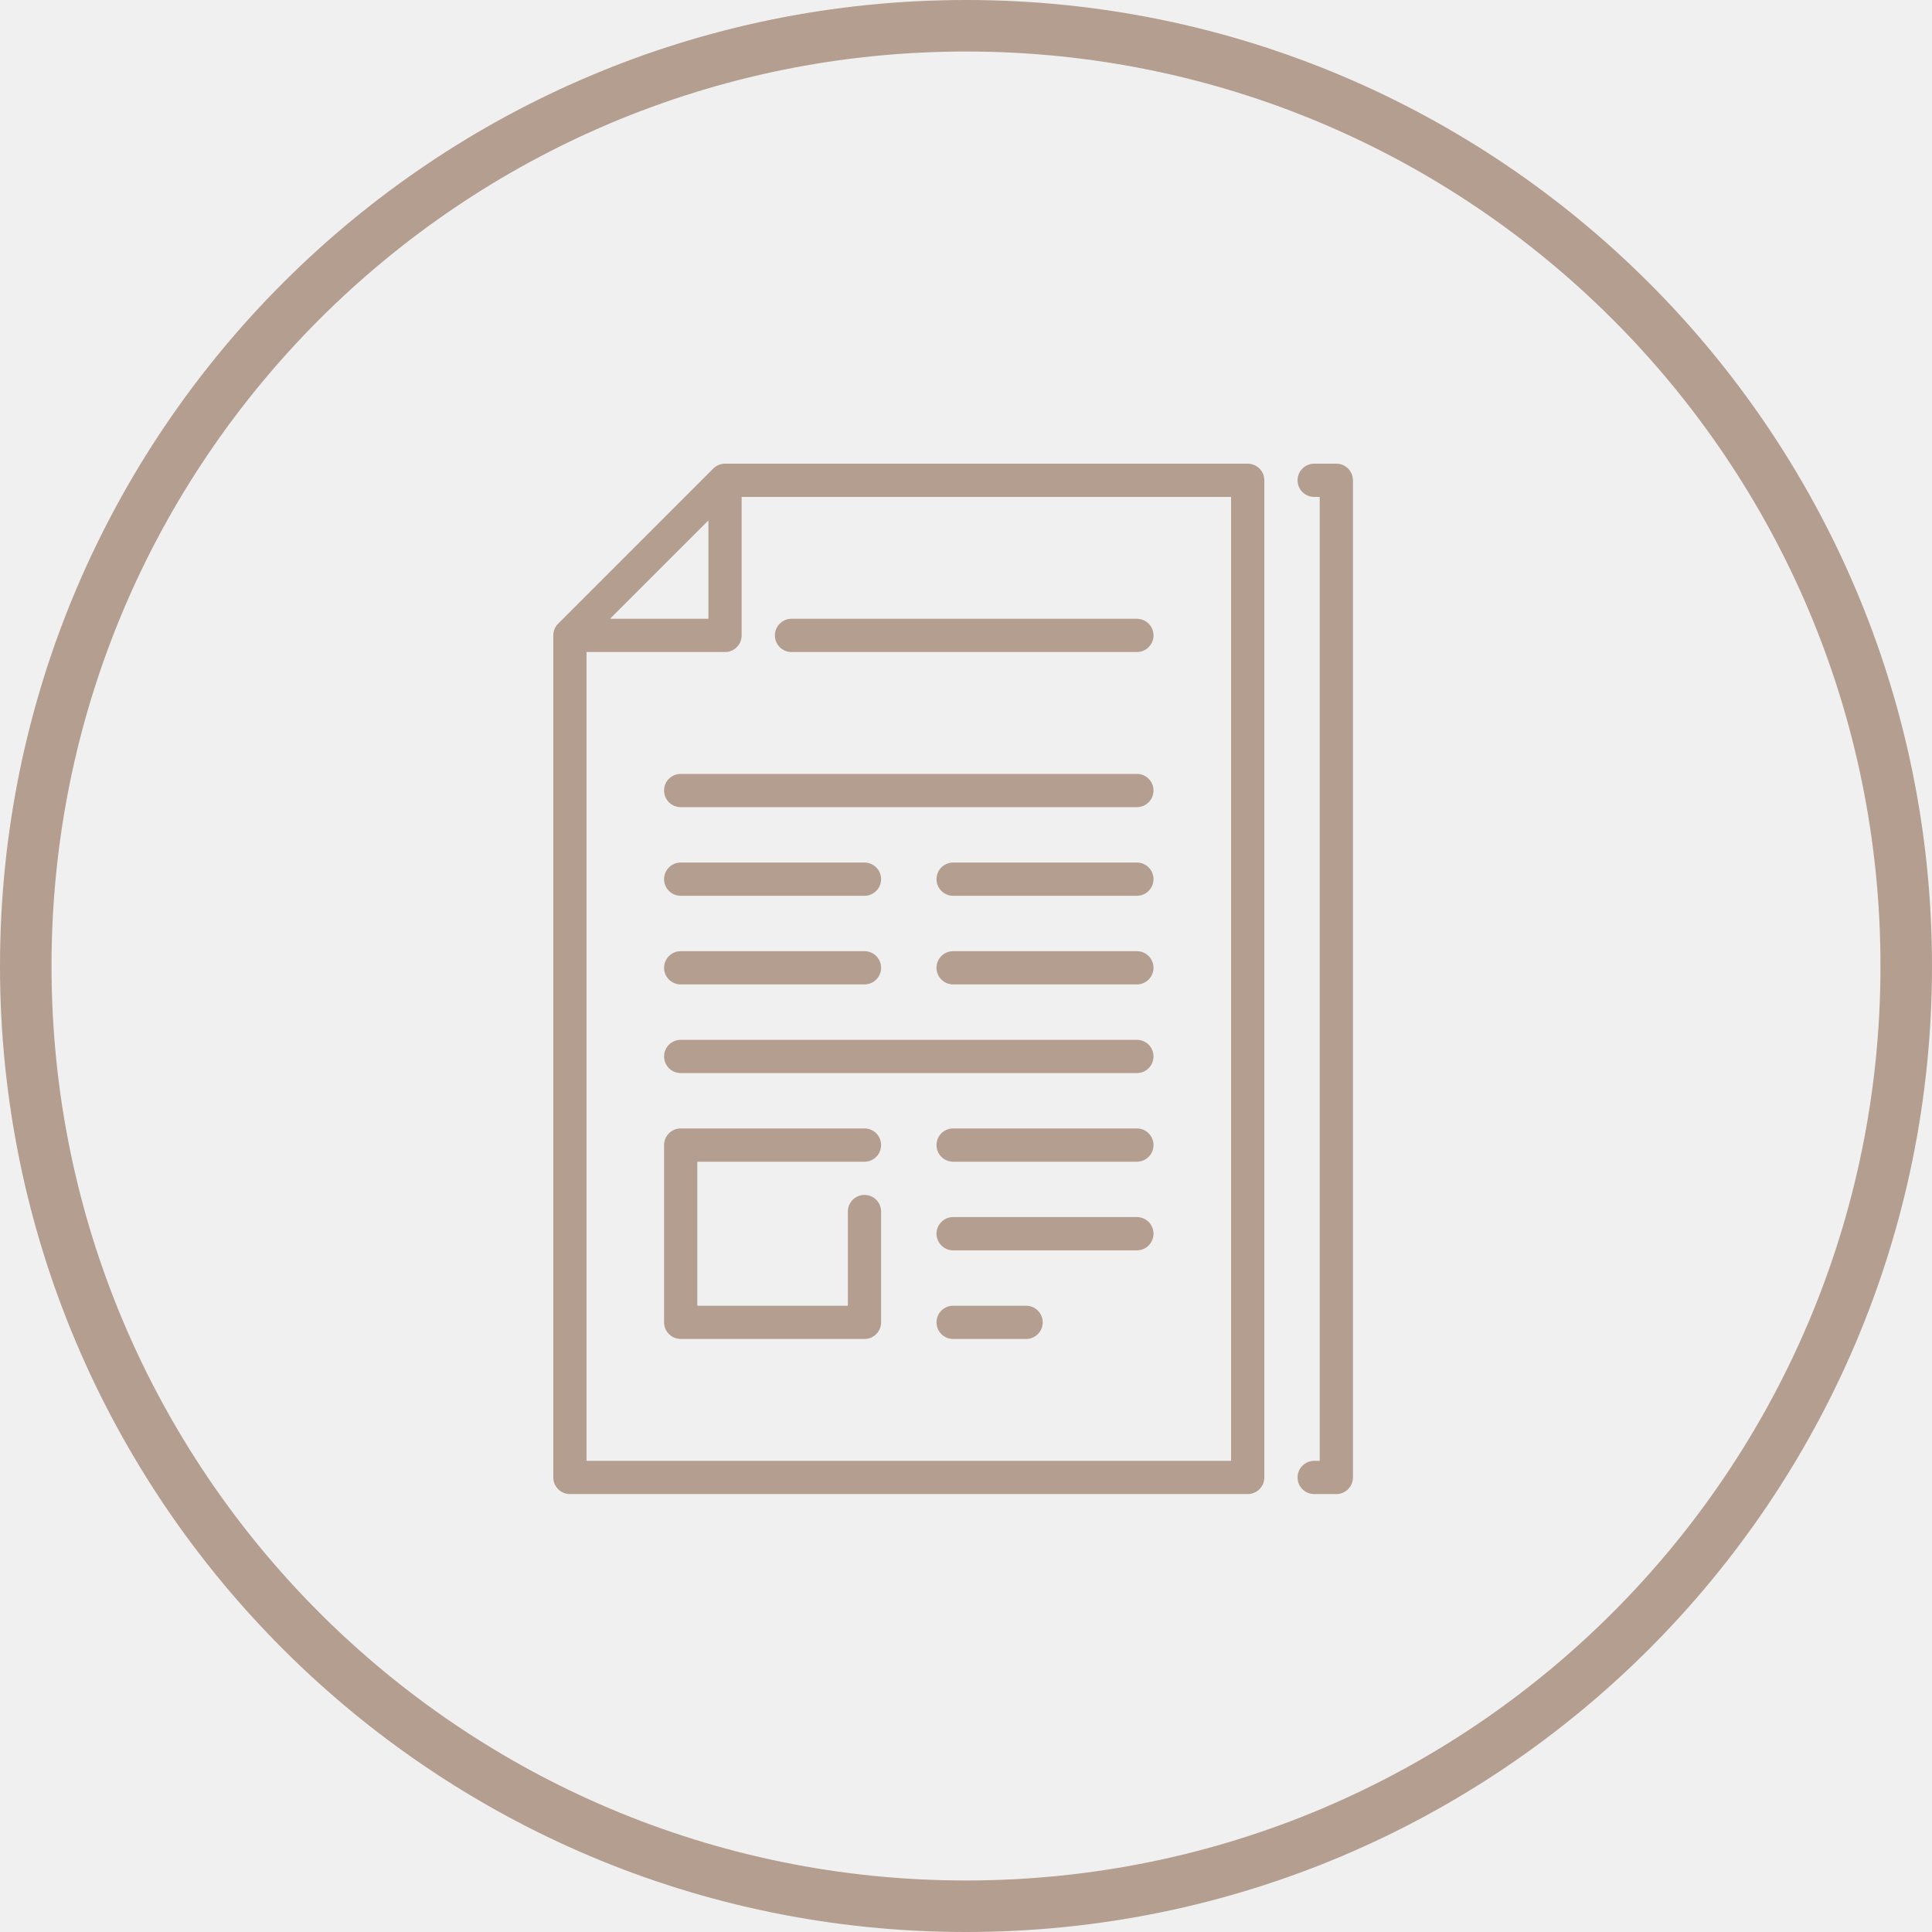
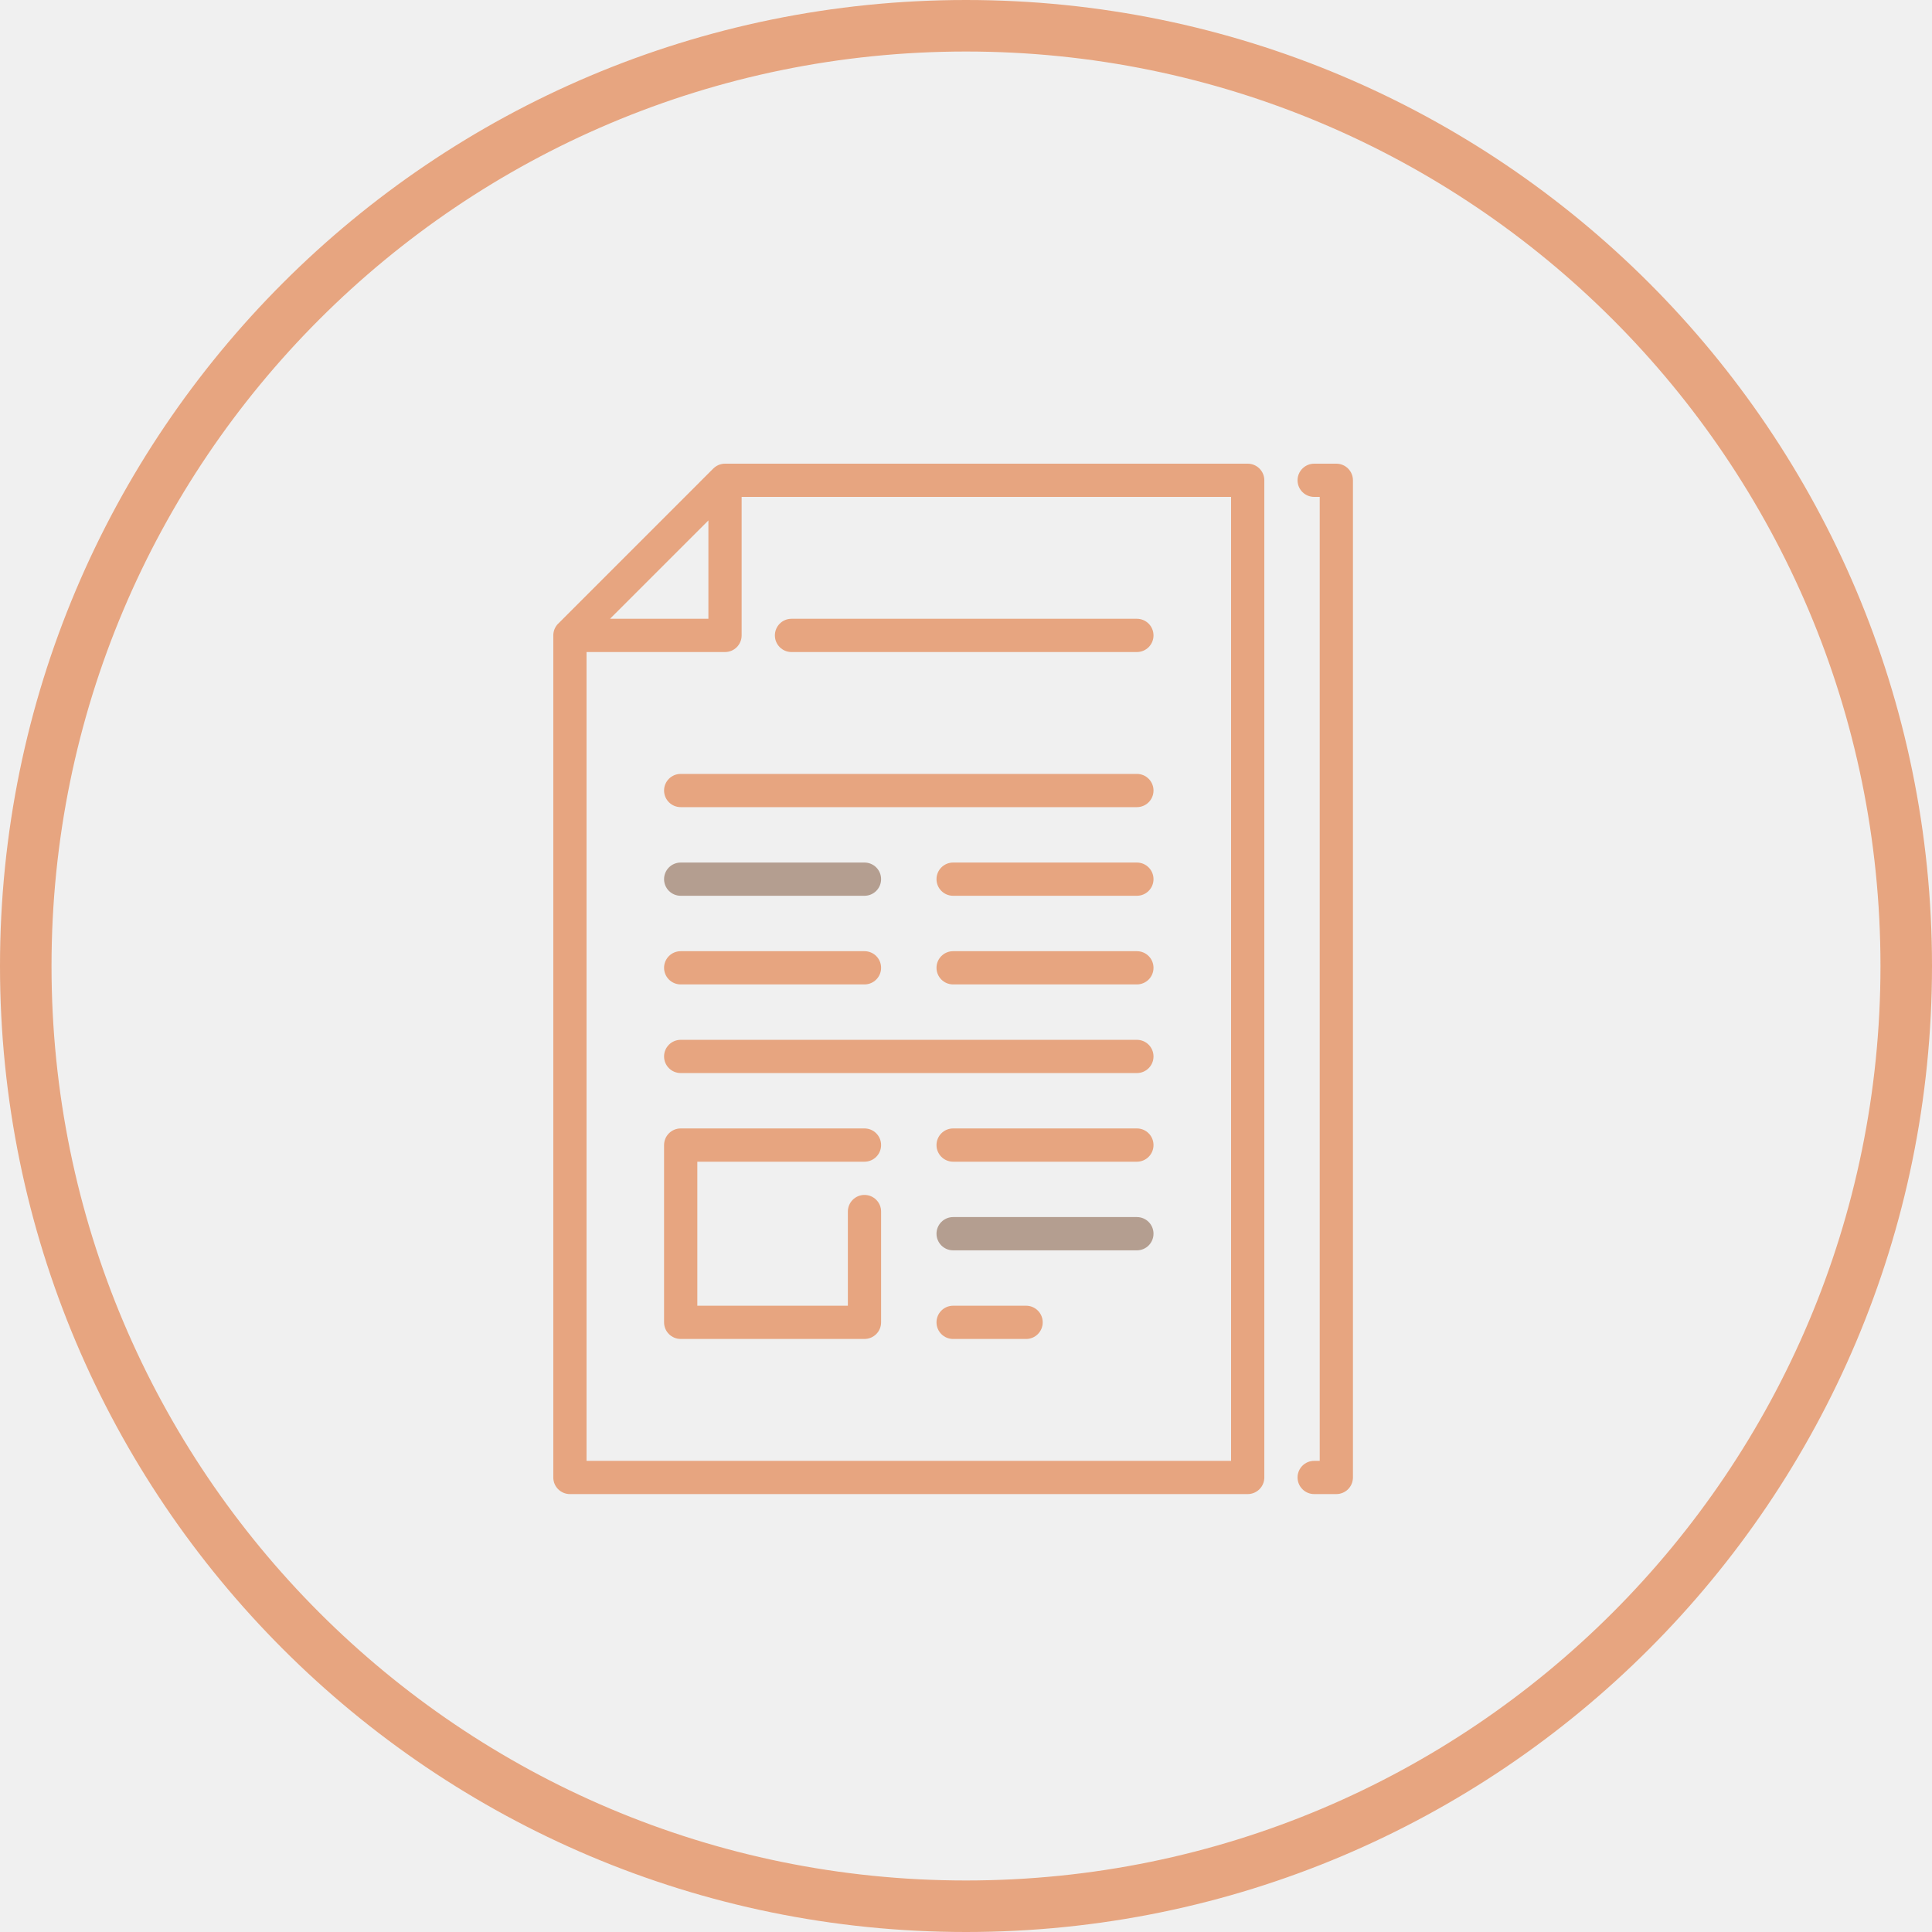
<svg xmlns="http://www.w3.org/2000/svg" width="75" height="75" viewBox="0 0 75 75" fill="none">
-   <circle cx="37.5" cy="37.5" r="36.5" stroke="#B49E90" stroke-width="2" />
+   <circle cx="37.5" cy="37.5" r="36.5" stroke="#E7A580" stroke-width="2" />
  <g clip-path="url(#clip0)">
-     <path d="M51.876 18H51.016C50.66 18 50.371 18.289 50.371 18.645C50.371 19.002 50.66 19.29 51.016 19.29H51.231V56.71H51.016C50.66 56.71 50.371 56.998 50.371 57.355C50.371 57.711 50.66 58 51.016 58H51.876C52.233 58 52.521 57.711 52.521 57.355V18.645C52.521 18.289 52.233 18 51.876 18Z" fill="#B49E90" />
-     <path d="M44.134 30.043H26.425C26.068 30.043 25.779 30.332 25.779 30.688C25.779 31.044 26.068 31.333 26.425 31.333H44.134C44.491 31.333 44.779 31.044 44.779 30.688C44.779 30.332 44.491 30.043 44.134 30.043Z" fill="#B49E90" />
-     <path d="M44.134 40.366H26.425C26.068 40.366 25.779 40.655 25.779 41.011C25.779 41.367 26.068 41.656 26.425 41.656H44.134C44.491 41.656 44.779 41.367 44.779 41.011C44.779 40.655 44.491 40.366 44.134 40.366Z" fill="#B49E90" />
-     <path d="M44.134 43.806H37C36.644 43.806 36.355 44.095 36.355 44.452C36.355 44.808 36.644 45.097 37 45.097H44.134C44.491 45.097 44.779 44.808 44.779 44.452C44.779 44.095 44.491 43.806 44.134 43.806Z" fill="#B49E90" />
-     <path d="M48.435 18H28.145C28.124 18 28.102 18.001 28.081 18.003C28.065 18.005 28.049 18.008 28.034 18.01C28.029 18.011 28.023 18.012 28.018 18.013C28 18.016 27.982 18.021 27.964 18.026C27.962 18.027 27.959 18.027 27.957 18.028C27.939 18.034 27.921 18.04 27.904 18.047C27.902 18.048 27.9 18.049 27.898 18.049C27.881 18.056 27.865 18.064 27.849 18.073C27.846 18.074 27.843 18.075 27.841 18.076C27.826 18.084 27.812 18.093 27.798 18.102C27.794 18.105 27.79 18.107 27.787 18.109C27.773 18.118 27.761 18.128 27.748 18.137C27.744 18.141 27.74 18.143 27.736 18.147C27.721 18.159 27.707 18.172 27.693 18.186C27.692 18.187 27.69 18.188 27.689 18.189L21.668 24.211C21.666 24.212 21.665 24.214 21.663 24.215C21.65 24.229 21.637 24.243 21.625 24.257C21.622 24.262 21.618 24.267 21.614 24.272C21.605 24.284 21.596 24.296 21.588 24.308C21.585 24.312 21.582 24.317 21.58 24.321C21.571 24.334 21.563 24.348 21.555 24.362C21.553 24.366 21.552 24.369 21.55 24.372C21.542 24.387 21.535 24.403 21.528 24.419C21.527 24.422 21.526 24.424 21.525 24.426C21.518 24.444 21.512 24.461 21.507 24.479C21.506 24.481 21.505 24.483 21.505 24.486C21.5 24.504 21.495 24.521 21.491 24.54C21.49 24.545 21.49 24.55 21.489 24.555C21.486 24.571 21.483 24.587 21.482 24.602C21.48 24.624 21.479 24.645 21.479 24.667V57.355C21.479 57.711 21.767 58 22.124 58H48.435C48.792 58 49.081 57.711 49.081 57.355V18.645C49.081 18.289 48.792 18 48.435 18ZM27.5 20.203V24.021H23.681L27.5 20.203ZM47.79 56.71H22.769V25.312H28.145C28.502 25.312 28.79 25.023 28.79 24.667V19.29H47.79V56.71H47.79Z" fill="#B49E90" />
-     <path d="M30.726 25.312H44.134C44.49 25.312 44.779 25.023 44.779 24.667C44.779 24.31 44.49 24.021 44.134 24.021H30.726C30.369 24.021 30.081 24.31 30.081 24.667C30.081 25.023 30.369 25.312 30.726 25.312Z" fill="#B49E90" />
-     <path d="M44.134 33.484H37C36.644 33.484 36.355 33.773 36.355 34.129C36.355 34.485 36.644 34.774 37 34.774H44.134C44.491 34.774 44.779 34.485 44.779 34.129C44.779 33.773 44.491 33.484 44.134 33.484Z" fill="#B49E90" />
-     <path d="M44.134 36.925H37C36.644 36.925 36.355 37.214 36.355 37.57C36.355 37.926 36.644 38.215 37 38.215H44.134C44.491 38.215 44.779 37.926 44.779 37.57C44.779 37.214 44.491 36.925 44.134 36.925Z" fill="#B49E90" />
-     <path d="M33.559 45.097C33.916 45.097 34.204 44.808 34.204 44.452C34.204 44.095 33.916 43.806 33.559 43.806H26.425C26.068 43.806 25.779 44.095 25.779 44.452V51.333C25.779 51.69 26.068 51.978 26.425 51.978H33.559C33.916 51.978 34.204 51.69 34.204 51.333V47.032C34.204 46.676 33.916 46.387 33.559 46.387C33.203 46.387 32.914 46.676 32.914 47.032V50.688H27.07V45.097H33.559Z" fill="#B49E90" />
-     <path d="M26.425 38.215H33.559C33.916 38.215 34.204 37.926 34.204 37.57C34.204 37.214 33.916 36.925 33.559 36.925H26.425C26.068 36.925 25.779 37.214 25.779 37.57C25.779 37.926 26.068 38.215 26.425 38.215Z" fill="#B49E90" />
-     <path d="M39.833 50.688H37C36.644 50.688 36.355 50.977 36.355 51.333C36.355 51.69 36.644 51.979 37 51.979H39.833C40.19 51.979 40.478 51.69 40.478 51.333C40.478 50.977 40.19 50.688 39.833 50.688Z" fill="#B49E90" />
+     <path d="M51.876 18H51.016C50.66 18 50.371 18.289 50.371 18.645C50.371 19.002 50.66 19.29 51.016 19.29H51.231V56.71H51.016C50.66 56.71 50.371 56.998 50.371 57.355C50.371 57.711 50.66 58 51.016 58H51.876C52.233 58 52.521 57.711 52.521 57.355V18.645C52.521 18.289 52.233 18 51.876 18Z" fill="#E7A580" />
+     <path d="M44.134 30.043H26.425C26.068 30.043 25.779 30.332 25.779 30.688C25.779 31.044 26.068 31.333 26.425 31.333H44.134C44.491 31.333 44.779 31.044 44.779 30.688C44.779 30.332 44.491 30.043 44.134 30.043Z" fill="#E7A580" />
+     <path d="M44.134 40.366H26.425C26.068 40.366 25.779 40.655 25.779 41.011C25.779 41.367 26.068 41.656 26.425 41.656H44.134C44.491 41.656 44.779 41.367 44.779 41.011C44.779 40.655 44.491 40.366 44.134 40.366Z" fill="#E7A580" />
+     <path d="M44.134 43.806H37C36.644 43.806 36.355 44.095 36.355 44.452C36.355 44.808 36.644 45.097 37 45.097H44.134C44.491 45.097 44.779 44.808 44.779 44.452C44.779 44.095 44.491 43.806 44.134 43.806Z" fill="#E7A580" />
+     <path d="M48.435 18H28.145C28.124 18 28.102 18.001 28.081 18.003C28.065 18.005 28.049 18.008 28.034 18.01C28.029 18.011 28.023 18.012 28.018 18.013C28 18.016 27.982 18.021 27.964 18.026C27.962 18.027 27.959 18.027 27.957 18.028C27.939 18.034 27.921 18.04 27.904 18.047C27.902 18.048 27.9 18.049 27.898 18.049C27.881 18.056 27.865 18.064 27.849 18.073C27.846 18.074 27.843 18.075 27.841 18.076C27.826 18.084 27.812 18.093 27.798 18.102C27.794 18.105 27.79 18.107 27.787 18.109C27.773 18.118 27.761 18.128 27.748 18.137C27.744 18.141 27.74 18.143 27.736 18.147C27.721 18.159 27.707 18.172 27.693 18.186C27.692 18.187 27.69 18.188 27.689 18.189L21.668 24.211C21.666 24.212 21.665 24.214 21.663 24.215C21.65 24.229 21.637 24.243 21.625 24.257C21.622 24.262 21.618 24.267 21.614 24.272C21.605 24.284 21.596 24.296 21.588 24.308C21.585 24.312 21.582 24.317 21.58 24.321C21.571 24.334 21.563 24.348 21.555 24.362C21.553 24.366 21.552 24.369 21.55 24.372C21.542 24.387 21.535 24.403 21.528 24.419C21.527 24.422 21.526 24.424 21.525 24.426C21.518 24.444 21.512 24.461 21.507 24.479C21.506 24.481 21.505 24.483 21.505 24.486C21.5 24.504 21.495 24.521 21.491 24.54C21.49 24.545 21.49 24.55 21.489 24.555C21.486 24.571 21.483 24.587 21.482 24.602C21.48 24.624 21.479 24.645 21.479 24.667V57.355C21.479 57.711 21.767 58 22.124 58H48.435C48.792 58 49.081 57.711 49.081 57.355V18.645C49.081 18.289 48.792 18 48.435 18ZM27.5 20.203V24.021H23.681L27.5 20.203ZM47.79 56.71H22.769V25.312H28.145C28.502 25.312 28.79 25.023 28.79 24.667V19.29H47.79V56.71H47.79Z" fill="#E7A580" />
+     <path d="M30.726 25.312H44.134C44.49 25.312 44.779 25.023 44.779 24.667C44.779 24.31 44.49 24.021 44.134 24.021H30.726C30.369 24.021 30.081 24.31 30.081 24.667C30.081 25.023 30.369 25.312 30.726 25.312Z" fill="#E7A580" />
+     <path d="M44.134 33.484H37C36.644 33.484 36.355 33.773 36.355 34.129C36.355 34.485 36.644 34.774 37 34.774H44.134C44.491 34.774 44.779 34.485 44.779 34.129C44.779 33.773 44.491 33.484 44.134 33.484Z" fill="#E7A580" />
+     <path d="M44.134 36.925H37C36.644 36.925 36.355 37.214 36.355 37.57C36.355 37.926 36.644 38.215 37 38.215H44.134C44.491 38.215 44.779 37.926 44.779 37.57C44.779 37.214 44.491 36.925 44.134 36.925Z" fill="#E7A580" />
+     <path d="M33.559 45.097C33.916 45.097 34.204 44.808 34.204 44.452C34.204 44.095 33.916 43.806 33.559 43.806H26.425C26.068 43.806 25.779 44.095 25.779 44.452V51.333C25.779 51.69 26.068 51.978 26.425 51.978H33.559C33.916 51.978 34.204 51.69 34.204 51.333V47.032C34.204 46.676 33.916 46.387 33.559 46.387C33.203 46.387 32.914 46.676 32.914 47.032V50.688H27.07V45.097H33.559Z" fill="#E7A580" />
+     <path d="M26.425 38.215H33.559C33.916 38.215 34.204 37.926 34.204 37.57C34.204 37.214 33.916 36.925 33.559 36.925H26.425C26.068 36.925 25.779 37.214 25.779 37.57C25.779 37.926 26.068 38.215 26.425 38.215Z" fill="#E7A580" />
+     <path d="M39.833 50.688H37C36.644 50.688 36.355 50.977 36.355 51.333C36.355 51.69 36.644 51.979 37 51.979H39.833C40.19 51.979 40.478 51.69 40.478 51.333C40.478 50.977 40.19 50.688 39.833 50.688Z" fill="#E7A580" />
    <path d="M44.134 47.247H37C36.644 47.247 36.355 47.536 36.355 47.892C36.355 48.249 36.644 48.538 37 48.538H44.134C44.491 48.538 44.779 48.249 44.779 47.892C44.779 47.536 44.491 47.247 44.134 47.247Z" fill="#B49E90" />
    <path d="M26.425 34.774H33.559C33.916 34.774 34.204 34.485 34.204 34.129C34.204 33.773 33.916 33.484 33.559 33.484H26.425C26.068 33.484 25.779 33.773 25.779 34.129C25.779 34.485 26.068 34.774 26.425 34.774Z" fill="#B49E90" />
  </g>
  <defs>
    <clipPath id="clip0">
      <rect width="40" height="40" fill="white" transform="translate(17 18)" />
    </clipPath>
  </defs>
</svg>
